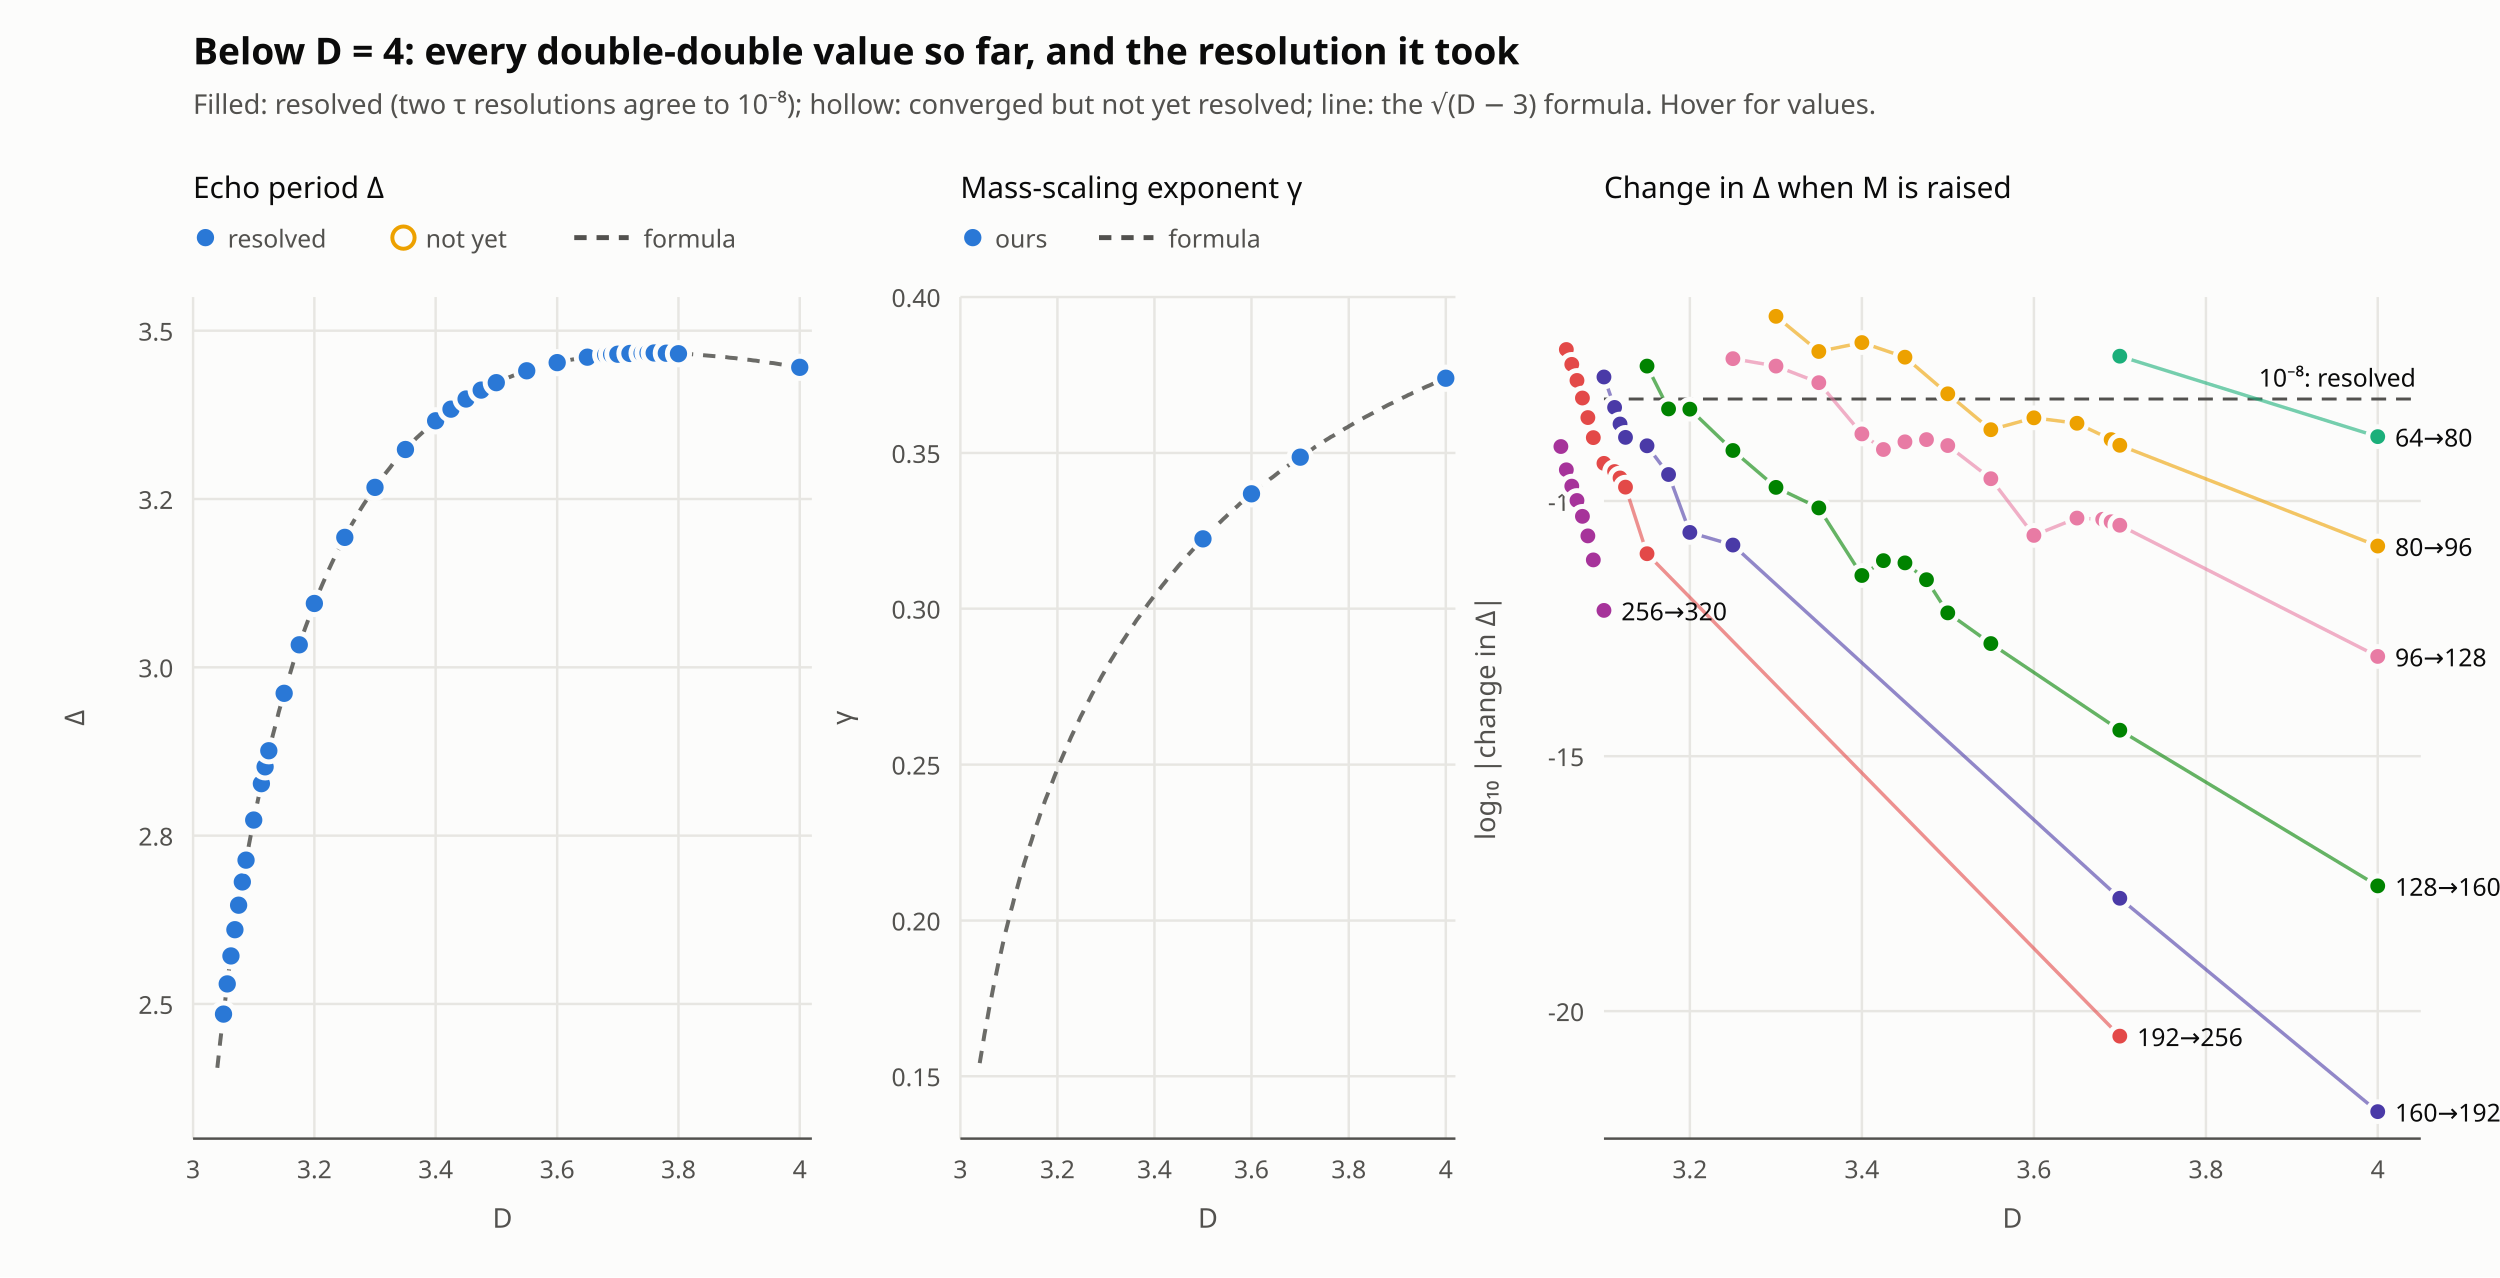
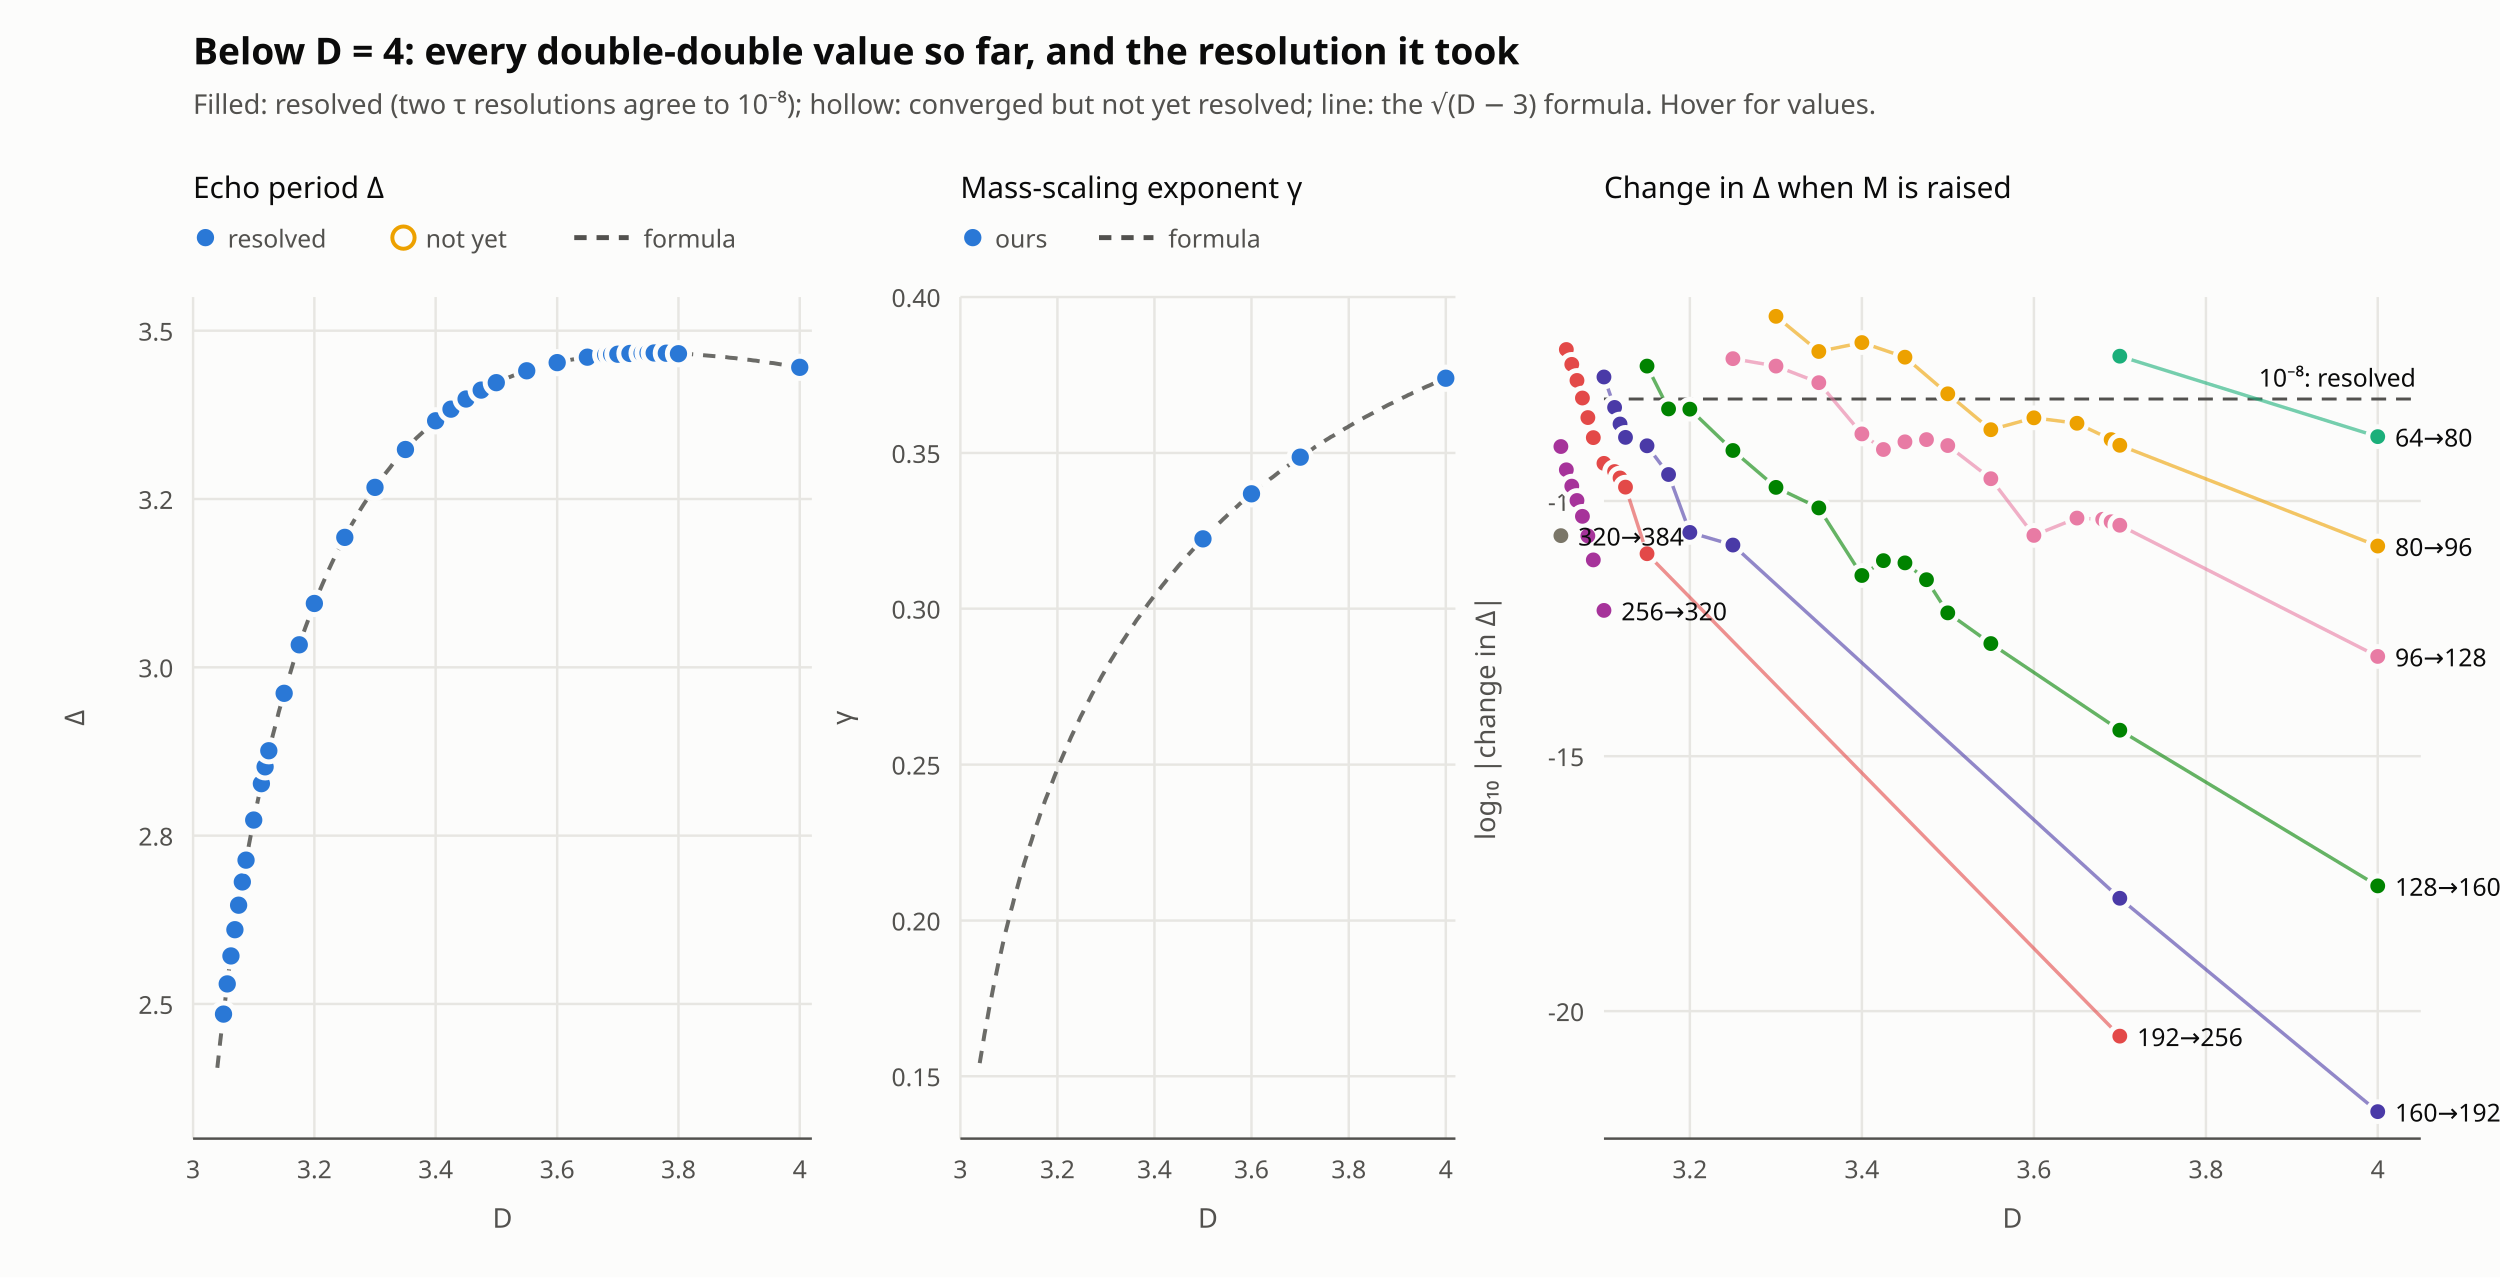
<svg xmlns="http://www.w3.org/2000/svg" width="1010" height="516" viewBox="0 0 1010 516" font-family="system-ui, sans-serif">
  <style>@media (prefers-color-scheme: dark){[fill="#fcfcfb"]{fill:#201f1d}[stroke="#fcfcfb"]{stroke:#201f1d}[fill="#0b0b0b"]{fill:#e8e6e3}[stroke="#0b0b0b"]{stroke:#e8e6e3}[fill="#52514e"]{fill:#a8a49d}[stroke="#52514e"]{stroke:#a8a49d}[fill="#e7e6e2"]{fill:#343230}[stroke="#e7e6e2"]{stroke:#343230}[fill="#efeeea"]{fill:#2a2927}[stroke="#efeeea"]{stroke:#2a2927}[fill="#eb6834"]{fill:#dd5c26}[stroke="#eb6834"]{stroke:#dd5c26}[fill="#7a7668"]{fill:#948e82}[stroke="#7a7668"]{stroke:#948e82}}</style>
  <rect width="1010" height="516" fill="#fcfcfb" />
  <text x="78.0" y="26.0" font-size="15" fill="#0b0b0b" text-anchor="start" font-weight="bold">Below D = 4: every double-double value so far, and the resolution it took</text>
  <text x="78.0" y="46.0" font-size="11" fill="#52514e" text-anchor="start" font-weight="normal">Filled: resolved (two τ resolutions agree to 10⁻⁸); hollow: converged but not yet resolved; line: the √(D − 3) formula. Hover for values.</text>
  <text x="78.0" y="80.0" font-size="12" fill="#0b0b0b" text-anchor="start" font-weight="normal">Echo period Δ</text>
  <line x1="78.0" y1="405.6" x2="328.0" y2="405.6" stroke="#e7e6e2" stroke-width="1" />
  <text x="70.0" y="409.6" font-size="10" fill="#52514e" text-anchor="end" font-weight="normal">2.5</text>
  <line x1="78.0" y1="337.6" x2="328.0" y2="337.6" stroke="#e7e6e2" stroke-width="1" />
  <text x="70.0" y="341.6" font-size="10" fill="#52514e" text-anchor="end" font-weight="normal">2.8</text>
  <line x1="78.0" y1="269.6" x2="328.0" y2="269.6" stroke="#e7e6e2" stroke-width="1" />
  <text x="70.0" y="273.6" font-size="10" fill="#52514e" text-anchor="end" font-weight="normal">3.0</text>
  <line x1="78.0" y1="201.6" x2="328.0" y2="201.6" stroke="#e7e6e2" stroke-width="1" />
  <text x="70.0" y="205.6" font-size="10" fill="#52514e" text-anchor="end" font-weight="normal">3.2</text>
  <line x1="78.0" y1="133.6" x2="328.0" y2="133.6" stroke="#e7e6e2" stroke-width="1" />
  <text x="70.0" y="137.6" font-size="10" fill="#52514e" text-anchor="end" font-weight="normal">3.5</text>
  <line x1="78.0" y1="120.0" x2="78.0" y2="460.0" stroke="#e7e6e2" stroke-width="1" />
  <text x="78.0" y="476.0" font-size="10" fill="#52514e" text-anchor="middle" font-weight="normal">3</text>
  <line x1="127.0" y1="120.0" x2="127.0" y2="460.0" stroke="#e7e6e2" stroke-width="1" />
  <text x="127.0" y="476.0" font-size="10" fill="#52514e" text-anchor="middle" font-weight="normal">3.2</text>
  <line x1="176.0" y1="120.0" x2="176.0" y2="460.0" stroke="#e7e6e2" stroke-width="1" />
  <text x="176.0" y="476.0" font-size="10" fill="#52514e" text-anchor="middle" font-weight="normal">3.4</text>
  <line x1="225.1" y1="120.0" x2="225.1" y2="460.0" stroke="#e7e6e2" stroke-width="1" />
  <text x="225.1" y="476.0" font-size="10" fill="#52514e" text-anchor="middle" font-weight="normal">3.6</text>
  <line x1="274.1" y1="120.0" x2="274.1" y2="460.0" stroke="#e7e6e2" stroke-width="1" />
  <text x="274.1" y="476.0" font-size="10" fill="#52514e" text-anchor="middle" font-weight="normal">3.8</text>
  <line x1="323.1" y1="120.0" x2="323.1" y2="460.0" stroke="#e7e6e2" stroke-width="1" />
  <text x="323.1" y="476.0" font-size="10" fill="#52514e" text-anchor="middle" font-weight="normal">4</text>
  <line x1="78.0" y1="460.0" x2="328.0" y2="460.0" stroke="#52514e" stroke-width="1" />
  <text x="203.0" y="496.0" font-size="11" fill="#52514e" text-anchor="middle" font-weight="normal">D</text>
  <text x="34.0" y="290.0" font-size="11" fill="#52514e" text-anchor="middle" transform="rotate(-90 34.0 290.0)">Δ</text>
  <path d="M87.8,431.4 L89.0,420.5 L90.2,410.4 L91.4,400.9 L92.5,391.9 L93.7,383.4 L94.9,375.3 L96.1,367.6 L97.3,360.2 L98.4,353.2 L99.6,346.5 L100.8,340.1 L102.0,333.9 L103.2,328.0 L104.4,322.3 L105.5,316.8 L106.7,311.5 L107.9,306.4 L109.1,301.5 L110.3,296.7 L111.5,292.2 L112.6,287.7 L113.8,283.5 L115.0,279.3 L116.2,275.3 L117.4,271.4 L118.5,267.7 L119.7,264.0 L120.9,260.5 L122.1,257.1 L123.3,253.7 L124.5,250.5 L125.6,247.4 L126.8,244.3 L128.0,241.4 L129.2,238.5 L130.4,235.7 L131.6,233.0 L132.7,230.4 L133.9,227.8 L135.1,225.3 L136.3,222.9 L137.5,220.5 L138.6,218.3 L139.8,216.0 L141.0,213.9 L142.2,211.7 L143.4,209.7 L144.6,207.7 L145.7,205.7 L146.9,203.8 L148.1,202.0 L149.3,200.2 L150.5,198.4 L151.7,196.7 L152.8,195.1 L154.0,193.5 L155.2,191.9 L156.4,190.4 L157.6,188.9 L158.7,187.4 L159.9,186.0 L161.1,184.6 L162.3,183.3 L163.5,182.0 L164.7,180.7 L165.8,179.4 L167.0,178.2 L168.2,177.0 L169.4,175.9 L170.6,174.8 L171.8,173.7 L172.9,172.6 L174.1,171.6 L175.3,170.6 L176.5,169.6 L177.7,168.7 L178.8,167.7 L180.0,166.8 L181.2,166.0 L182.4,165.1 L183.6,164.3 L184.8,163.5 L185.9,162.7 L187.1,161.9 L188.3,161.2 L189.5,160.4 L190.7,159.7 L191.9,159.1 L193.0,158.4 L194.2,157.7 L195.4,157.1 L196.6,156.5 L197.8,155.9 L198.9,155.3 L200.1,154.8 L201.3,154.3 L202.5,153.7 L203.7,153.2 L204.9,152.7 L206.0,152.3 L207.2,151.8 L208.4,151.3 L209.6,150.9 L210.8,150.5 L212.0,150.1 L213.1,149.7 L214.3,149.3 L215.5,149.0 L216.7,148.6 L217.9,148.3 L219.0,147.9 L220.2,147.6 L221.4,147.3 L222.6,147.0 L223.8,146.8 L225.0,146.5 L226.1,146.2 L227.3,146.0 L228.5,145.7 L229.7,145.5 L230.9,145.3 L232.1,145.1 L233.2,144.9 L234.4,144.7 L235.6,144.5 L236.8,144.4 L238.0,144.2 L239.1,144.0 L240.3,143.9 L241.5,143.8 L242.7,143.6 L243.9,143.5 L245.1,143.4 L246.2,143.3 L247.4,143.2 L248.6,143.1 L249.8,143.1 L251.0,143.0 L252.2,142.9 L253.3,142.9 L254.5,142.8 L255.7,142.8 L256.9,142.7 L258.1,142.7 L259.2,142.7 L260.4,142.7 L261.6,142.6 L262.8,142.6 L264.0,142.6 L265.2,142.6 L266.3,142.7 L267.5,142.7 L268.7,142.7 L269.9,142.7 L271.1,142.8 L272.3,142.8 L273.4,142.8 L274.6,142.9 L275.8,143.0 L277.0,143.0 L278.2,143.1 L279.3,143.1 L280.5,143.2 L281.7,143.3 L282.9,143.4 L284.1,143.5 L285.3,143.6 L286.4,143.7 L287.6,143.8 L288.8,143.9 L290.0,144.0 L291.2,144.1 L292.4,144.2 L293.5,144.3 L294.7,144.5 L295.9,144.6 L297.1,144.7 L298.3,144.9 L299.5,145.0 L300.6,145.1 L301.8,145.3 L303.0,145.4 L304.2,145.6 L305.4,145.7 L306.5,145.9 L307.7,146.1 L308.9,146.2 L310.1,146.4 L311.3,146.6 L312.5,146.7 L313.6,146.9 L314.8,147.1 L316.0,147.3 L317.2,147.5 L318.4,147.7 L319.6,147.8 L320.7,148.0 L321.9,148.2 L323.1,148.4" fill="none" stroke="#52514e" stroke-width="1.6" stroke-opacity="0.85" stroke-linejoin="round" stroke-dasharray="5 4" />
  <g>
    <circle cx="90.3" cy="409.7" r="4.5" fill="#2a78d6" stroke="#fcfcfb" stroke-width="2" />
  </g>
  <g>
    <circle cx="91.8" cy="397.5" r="4.5" fill="#2a78d6" stroke="#fcfcfb" stroke-width="2" />
  </g>
  <g>
    <circle cx="93.3" cy="386.2" r="4.5" fill="#2a78d6" stroke="#fcfcfb" stroke-width="2" />
  </g>
  <g>
    <circle cx="94.9" cy="375.6" r="4.5" fill="#2a78d6" stroke="#fcfcfb" stroke-width="2" />
  </g>
  <g>
    <circle cx="96.4" cy="365.7" r="4.5" fill="#2a78d6" stroke="#fcfcfb" stroke-width="2" />
  </g>
  <g>
    <circle cx="97.9" cy="356.3" r="4.5" fill="#2a78d6" stroke="#fcfcfb" stroke-width="2" />
  </g>
  <g>
    <circle cx="99.4" cy="347.5" r="4.5" fill="#2a78d6" stroke="#fcfcfb" stroke-width="2" />
  </g>
  <g>
    <circle cx="102.5" cy="331.3" r="4.5" fill="#2a78d6" stroke="#fcfcfb" stroke-width="2" />
  </g>
  <g>
    <circle cx="105.6" cy="316.6" r="4.5" fill="#2a78d6" stroke="#fcfcfb" stroke-width="2" />
  </g>
  <g>
    <circle cx="107.1" cy="309.8" r="4.5" fill="#2a78d6" stroke="#fcfcfb" stroke-width="2" />
  </g>
  <g>
    <circle cx="108.6" cy="303.3" r="4.5" fill="#2a78d6" stroke="#fcfcfb" stroke-width="2" />
  </g>
  <g>
    <circle cx="114.8" cy="280.1" r="4.5" fill="#2a78d6" stroke="#fcfcfb" stroke-width="2" />
  </g>
  <g>
    <circle cx="120.9" cy="260.5" r="4.5" fill="#2a78d6" stroke="#fcfcfb" stroke-width="2" />
  </g>
  <g>
    <circle cx="127.0" cy="243.8" r="4.5" fill="#2a78d6" stroke="#fcfcfb" stroke-width="2" />
  </g>
  <g>
    <circle cx="139.3" cy="217.1" r="4.5" fill="#2a78d6" stroke="#fcfcfb" stroke-width="2" />
  </g>
  <g>
    <circle cx="151.5" cy="196.9" r="4.5" fill="#2a78d6" stroke="#fcfcfb" stroke-width="2" />
  </g>
  <g>
    <circle cx="163.8" cy="181.6" r="4.5" fill="#2a78d6" stroke="#fcfcfb" stroke-width="2" />
  </g>
  <g>
    <circle cx="176.0" cy="170.0" r="4.5" fill="#2a78d6" stroke="#fcfcfb" stroke-width="2" />
  </g>
  <g>
    <circle cx="182.2" cy="165.3" r="4.5" fill="#2a78d6" stroke="#fcfcfb" stroke-width="2" />
  </g>
  <g>
    <circle cx="188.3" cy="161.2" r="4.5" fill="#2a78d6" stroke="#fcfcfb" stroke-width="2" />
  </g>
  <g>
    <circle cx="194.4" cy="157.6" r="4.5" fill="#2a78d6" stroke="#fcfcfb" stroke-width="2" />
  </g>
  <g>
    <circle cx="200.5" cy="154.6" r="4.5" fill="#2a78d6" stroke="#fcfcfb" stroke-width="2" />
  </g>
  <g>
    <circle cx="212.8" cy="149.8" r="4.5" fill="#2a78d6" stroke="#fcfcfb" stroke-width="2" />
  </g>
  <g>
    <circle cx="225.1" cy="146.5" r="4.5" fill="#2a78d6" stroke="#fcfcfb" stroke-width="2" />
  </g>
  <g>
    <circle cx="237.3" cy="144.3" r="4.5" fill="#2a78d6" stroke="#fcfcfb" stroke-width="2" />
  </g>
  <g>
    <circle cx="244.7" cy="143.4" r="4.5" fill="#2a78d6" stroke="#fcfcfb" stroke-width="2" />
  </g>
  <g>
    <circle cx="247.1" cy="143.2" r="4.5" fill="#2a78d6" stroke="#fcfcfb" stroke-width="2" />
  </g>
  <g>
    <circle cx="249.6" cy="143.1" r="4.5" fill="#2a78d6" stroke="#fcfcfb" stroke-width="2" />
  </g>
  <g>
    <circle cx="254.5" cy="142.8" r="4.5" fill="#2a78d6" stroke="#fcfcfb" stroke-width="2" />
  </g>
  <g>
    <circle cx="259.4" cy="142.7" r="4.5" fill="#2a78d6" stroke="#fcfcfb" stroke-width="2" />
  </g>
  <g>
    <circle cx="261.8" cy="142.6" r="4.5" fill="#2a78d6" stroke="#fcfcfb" stroke-width="2" />
  </g>
  <g>
    <circle cx="264.3" cy="142.6" r="4.5" fill="#2a78d6" stroke="#fcfcfb" stroke-width="2" />
  </g>
  <g>
    <circle cx="269.2" cy="142.7" r="4.5" fill="#2a78d6" stroke="#fcfcfb" stroke-width="2" />
  </g>
  <g>
    <circle cx="274.1" cy="142.9" r="4.5" fill="#2a78d6" stroke="#fcfcfb" stroke-width="2" />
  </g>
  <g>
    <circle cx="323.1" cy="148.4" r="4.5" fill="#2a78d6" stroke="#fcfcfb" stroke-width="2" />
  </g>
  <g>
    <circle cx="83.0" cy="96.0" r="4.5" fill="#2a78d6" stroke="#fcfcfb" stroke-width="2" />
  </g>
  <text x="92.0" y="100.0" font-size="10" fill="#52514e" text-anchor="start" font-weight="normal">resolved</text>
  <g>
    <circle cx="163.0" cy="96.0" r="4.5" fill="#fcfcfb" stroke="#eda100" stroke-width="1.6" />
  </g>
  <text x="172.0" y="100.0" font-size="10" fill="#52514e" text-anchor="start" font-weight="normal">not yet</text>
  <line x1="232.0" y1="96.0" x2="254.0" y2="96.0" stroke="#52514e" stroke-width="2" stroke-dasharray="5 4" />
  <text x="260.0" y="100.0" font-size="10" fill="#52514e" text-anchor="start" font-weight="normal">formula</text>
  <text x="388.0" y="80.0" font-size="12" fill="#0b0b0b" text-anchor="start" font-weight="normal">Mass-scaling exponent γ</text>
  <line x1="388.0" y1="434.8" x2="588.0" y2="434.8" stroke="#e7e6e2" stroke-width="1" />
  <text x="380.0" y="438.8" font-size="10" fill="#52514e" text-anchor="end" font-weight="normal">0.15</text>
  <line x1="388.0" y1="371.9" x2="588.0" y2="371.9" stroke="#e7e6e2" stroke-width="1" />
  <text x="380.0" y="375.9" font-size="10" fill="#52514e" text-anchor="end" font-weight="normal">0.20</text>
  <line x1="388.0" y1="308.9" x2="588.0" y2="308.9" stroke="#e7e6e2" stroke-width="1" />
  <text x="380.0" y="312.9" font-size="10" fill="#52514e" text-anchor="end" font-weight="normal">0.25</text>
  <line x1="388.0" y1="245.9" x2="588.0" y2="245.9" stroke="#e7e6e2" stroke-width="1" />
  <text x="380.0" y="249.9" font-size="10" fill="#52514e" text-anchor="end" font-weight="normal">0.30</text>
  <line x1="388.0" y1="183.0" x2="588.0" y2="183.0" stroke="#e7e6e2" stroke-width="1" />
  <text x="380.0" y="187.0" font-size="10" fill="#52514e" text-anchor="end" font-weight="normal">0.35</text>
  <line x1="388.0" y1="120.0" x2="588.0" y2="120.0" stroke="#e7e6e2" stroke-width="1" />
  <text x="380.0" y="124.0" font-size="10" fill="#52514e" text-anchor="end" font-weight="normal">0.40</text>
  <line x1="388.0" y1="120.0" x2="388.0" y2="460.0" stroke="#e7e6e2" stroke-width="1" />
  <text x="388.0" y="476.0" font-size="10" fill="#52514e" text-anchor="middle" font-weight="normal">3</text>
  <line x1="427.2" y1="120.0" x2="427.2" y2="460.0" stroke="#e7e6e2" stroke-width="1" />
  <text x="427.2" y="476.0" font-size="10" fill="#52514e" text-anchor="middle" font-weight="normal">3.2</text>
  <line x1="466.4" y1="120.0" x2="466.4" y2="460.0" stroke="#e7e6e2" stroke-width="1" />
  <text x="466.4" y="476.0" font-size="10" fill="#52514e" text-anchor="middle" font-weight="normal">3.4</text>
  <line x1="505.6" y1="120.0" x2="505.6" y2="460.0" stroke="#e7e6e2" stroke-width="1" />
  <text x="505.6" y="476.0" font-size="10" fill="#52514e" text-anchor="middle" font-weight="normal">3.6</text>
  <line x1="544.9" y1="120.0" x2="544.9" y2="460.0" stroke="#e7e6e2" stroke-width="1" />
  <text x="544.9" y="476.0" font-size="10" fill="#52514e" text-anchor="middle" font-weight="normal">3.8</text>
  <line x1="584.1" y1="120.0" x2="584.1" y2="460.0" stroke="#e7e6e2" stroke-width="1" />
  <text x="584.1" y="476.0" font-size="10" fill="#52514e" text-anchor="middle" font-weight="normal">4</text>
  <line x1="388.0" y1="460.0" x2="588.0" y2="460.0" stroke="#52514e" stroke-width="1" />
  <text x="488.0" y="496.0" font-size="11" fill="#52514e" text-anchor="middle" font-weight="normal">D</text>
  <text x="344.0" y="290.0" font-size="11" fill="#52514e" text-anchor="middle" transform="rotate(-90 344.0 290.0)">γ</text>
  <path d="M395.8,429.5 L396.8,423.6 L397.7,418.0 L398.7,412.6 L399.6,407.5 L400.6,402.6 L401.5,397.9 L402.5,393.3 L403.4,388.9 L404.4,384.7 L405.3,380.6 L406.2,376.7 L407.2,372.8 L408.1,369.1 L409.1,365.5 L410.0,361.9 L411.0,358.5 L411.9,355.2 L412.9,351.9 L413.8,348.7 L414.8,345.6 L415.7,342.6 L416.7,339.7 L417.6,336.8 L418.5,334.0 L419.5,331.2 L420.4,328.5 L421.4,325.8 L422.3,323.2 L423.3,320.7 L424.2,318.2 L425.2,315.8 L426.1,313.4 L427.1,311.0 L428.0,308.7 L428.9,306.5 L429.9,304.2 L430.8,302.1 L431.8,299.9 L432.7,297.8 L433.7,295.7 L434.6,293.7 L435.6,291.7 L436.5,289.7 L437.5,287.8 L438.4,285.9 L439.4,284.0 L440.3,282.2 L441.2,280.4 L442.2,278.6 L443.1,276.8 L444.1,275.1 L445.0,273.4 L446.0,271.7 L446.9,270.0 L447.9,268.4 L448.8,266.8 L449.8,265.2 L450.7,263.7 L451.7,262.1 L452.6,260.6 L453.5,259.1 L454.5,257.6 L455.4,256.2 L456.4,254.7 L457.3,253.3 L458.3,251.9 L459.2,250.5 L460.2,249.2 L461.1,247.8 L462.1,246.5 L463.0,245.2 L463.9,243.9 L464.9,242.6 L465.8,241.4 L466.8,240.1 L467.7,238.9 L468.7,237.7 L469.6,236.5 L470.6,235.3 L471.5,234.1 L472.5,233.0 L473.4,231.8 L474.4,230.7 L475.3,229.6 L476.2,228.5 L477.2,227.4 L478.1,226.3 L479.1,225.2 L480.0,224.2 L481.0,223.1 L481.9,222.1 L482.9,221.1 L483.8,220.1 L484.8,219.1 L485.7,218.1 L486.7,217.1 L487.6,216.1 L488.5,215.2 L489.5,214.2 L490.4,213.3 L491.4,212.4 L492.3,211.5 L493.3,210.6 L494.2,209.7 L495.2,208.8 L496.1,207.9 L497.1,207.0 L498.0,206.2 L498.9,205.3 L499.9,204.5 L500.8,203.6 L501.8,202.8 L502.7,202.0 L503.7,201.2 L504.6,200.4 L505.6,199.6 L506.5,198.8 L507.5,198.0 L508.4,197.3 L509.4,196.5 L510.3,195.7 L511.2,195.0 L512.2,194.3 L513.1,193.5 L514.1,192.8 L515.0,192.1 L516.0,191.3 L516.9,190.6 L517.9,189.9 L518.8,189.2 L519.8,188.6 L520.7,187.9 L521.6,187.2 L522.6,186.5 L523.5,185.9 L524.5,185.2 L525.4,184.5 L526.4,183.9 L527.3,183.2 L528.3,182.6 L529.2,182.0 L530.2,181.4 L531.1,180.7 L532.1,180.1 L533.0,179.5 L533.9,178.9 L534.9,178.3 L535.8,177.7 L536.8,177.1 L537.7,176.5 L538.7,176.0 L539.6,175.4 L540.6,174.8 L541.5,174.2 L542.5,173.7 L543.4,173.1 L544.4,172.6 L545.3,172.0 L546.2,171.5 L547.2,170.9 L548.1,170.4 L549.1,169.9 L550.0,169.3 L551.0,168.8 L551.9,168.3 L552.9,167.8 L553.8,167.3 L554.8,166.8 L555.7,166.3 L556.6,165.8 L557.6,165.3 L558.5,164.8 L559.5,164.3 L560.4,163.8 L561.4,163.3 L562.3,162.9 L563.3,162.4 L564.2,161.9 L565.2,161.4 L566.1,161.0 L567.1,160.5 L568.0,160.1 L568.9,159.6 L569.9,159.2 L570.8,158.7 L571.8,158.3 L572.7,157.8 L573.7,157.4 L574.6,157.0 L575.6,156.5 L576.5,156.1 L577.5,155.7 L578.4,155.3 L579.3,154.8 L580.3,154.4 L581.2,154.0 L582.2,153.6 L583.1,153.2 L584.1,152.8" fill="none" stroke="#52514e" stroke-width="1.6" stroke-opacity="0.85" stroke-linejoin="round" stroke-dasharray="5 4" />
  <g>
    <circle cx="486.0" cy="217.7" r="4.5" fill="#2a78d6" stroke="#fcfcfb" stroke-width="2" />
  </g>
  <g>
    <circle cx="505.6" cy="199.5" r="4.5" fill="#2a78d6" stroke="#fcfcfb" stroke-width="2" />
  </g>
  <g>
    <circle cx="525.3" cy="184.7" r="4.5" fill="#2a78d6" stroke="#fcfcfb" stroke-width="2" />
  </g>
  <g>
    <circle cx="584.1" cy="152.8" r="4.5" fill="#2a78d6" stroke="#fcfcfb" stroke-width="2" />
  </g>
  <g>
    <circle cx="393.0" cy="96.0" r="4.5" fill="#2a78d6" stroke="#fcfcfb" stroke-width="2" />
  </g>
  <text x="402.0" y="100.0" font-size="10" fill="#52514e" text-anchor="start" font-weight="normal">ours</text>
  <line x1="444.0" y1="96.0" x2="466.0" y2="96.0" stroke="#52514e" stroke-width="2" stroke-dasharray="5 4" />
  <text x="472.0" y="100.0" font-size="10" fill="#52514e" text-anchor="start" font-weight="normal">formula</text>
  <text x="648.0" y="80.0" font-size="12" fill="#0b0b0b" text-anchor="start" font-weight="normal">Change in Δ when M is raised</text>
  <line x1="648.0" y1="408.5" x2="978.0" y2="408.5" stroke="#e7e6e2" stroke-width="1" />
  <text x="640.0" y="412.5" font-size="10" fill="#52514e" text-anchor="end" font-weight="normal">-20</text>
  <line x1="648.0" y1="305.5" x2="978.0" y2="305.5" stroke="#e7e6e2" stroke-width="1" />
  <text x="640.0" y="309.5" font-size="10" fill="#52514e" text-anchor="end" font-weight="normal">-15</text>
  <line x1="648.0" y1="202.4" x2="978.0" y2="202.4" stroke="#e7e6e2" stroke-width="1" />
  <text x="640.0" y="206.4" font-size="10" fill="#52514e" text-anchor="end" font-weight="normal">-10</text>
  <line x1="682.7" y1="120.0" x2="682.7" y2="460.0" stroke="#e7e6e2" stroke-width="1" />
  <text x="682.7" y="476.0" font-size="10" fill="#52514e" text-anchor="middle" font-weight="normal">3.2</text>
  <line x1="752.2" y1="120.0" x2="752.2" y2="460.0" stroke="#e7e6e2" stroke-width="1" />
  <text x="752.2" y="476.0" font-size="10" fill="#52514e" text-anchor="middle" font-weight="normal">3.4</text>
  <line x1="821.7" y1="120.0" x2="821.7" y2="460.0" stroke="#e7e6e2" stroke-width="1" />
  <text x="821.7" y="476.0" font-size="10" fill="#52514e" text-anchor="middle" font-weight="normal">3.6</text>
  <line x1="891.2" y1="120.0" x2="891.2" y2="460.0" stroke="#e7e6e2" stroke-width="1" />
  <text x="891.2" y="476.0" font-size="10" fill="#52514e" text-anchor="middle" font-weight="normal">3.8</text>
  <line x1="960.6" y1="120.0" x2="960.6" y2="460.0" stroke="#e7e6e2" stroke-width="1" />
  <text x="960.6" y="476.0" font-size="10" fill="#52514e" text-anchor="middle" font-weight="normal">4</text>
  <line x1="648.0" y1="460.0" x2="978.0" y2="460.0" stroke="#52514e" stroke-width="1" />
  <text x="813.0" y="496.0" font-size="11" fill="#52514e" text-anchor="middle" font-weight="normal">D</text>
  <text x="604.0" y="290.0" font-size="11" fill="#52514e" text-anchor="middle" transform="rotate(-90 604.0 290.0)">log₁₀ |change in Δ|</text>
  <line x1="648.0" y1="161.2" x2="978.0" y2="161.2" stroke="#52514e" stroke-width="1.2" stroke-dasharray="6 4" />
  <text x="976.0" y="156.2" font-size="10" fill="#0b0b0b" text-anchor="end" font-weight="normal">10⁻⁸: resolved</text>
  <path d="M856.4,143.9 L960.6,176.4" fill="none" stroke="#1baf7a" stroke-width="1.4" stroke-opacity="0.6" stroke-linejoin="round" />
  <g>
    <circle cx="856.4" cy="143.9" r="4" fill="#1baf7a" stroke="#fcfcfb" stroke-width="2" />
  </g>
  <g>
    <circle cx="960.6" cy="176.4" r="4" fill="#1baf7a" stroke="#fcfcfb" stroke-width="2" />
  </g>
  <text x="967.6" y="180.4" font-size="10" fill="#0b0b0b" text-anchor="start" font-weight="normal">64→80</text>
  <path d="M717.5,127.8 L734.8,142.0 L752.2,138.4 L769.6,144.3 L786.9,159.1 L804.3,173.6 L821.7,168.8 L839.1,171.0 L852.9,177.6 L856.4,179.9 L960.6,220.6" fill="none" stroke="#eda100" stroke-width="1.4" stroke-opacity="0.6" stroke-linejoin="round" />
  <g>
    <circle cx="717.5" cy="127.8" r="4" fill="#eda100" stroke="#fcfcfb" stroke-width="2" />
  </g>
  <g>
    <circle cx="734.8" cy="142.0" r="4" fill="#eda100" stroke="#fcfcfb" stroke-width="2" />
  </g>
  <g>
    <circle cx="752.2" cy="138.4" r="4" fill="#eda100" stroke="#fcfcfb" stroke-width="2" />
  </g>
  <g>
    <circle cx="769.6" cy="144.3" r="4" fill="#eda100" stroke="#fcfcfb" stroke-width="2" />
  </g>
  <g>
    <circle cx="786.9" cy="159.1" r="4" fill="#eda100" stroke="#fcfcfb" stroke-width="2" />
  </g>
  <g>
    <circle cx="804.3" cy="173.6" r="4" fill="#eda100" stroke="#fcfcfb" stroke-width="2" />
  </g>
  <g>
    <circle cx="821.7" cy="168.8" r="4" fill="#eda100" stroke="#fcfcfb" stroke-width="2" />
  </g>
  <g>
    <circle cx="839.1" cy="171.0" r="4" fill="#eda100" stroke="#fcfcfb" stroke-width="2" />
  </g>
  <g>
    <circle cx="852.9" cy="177.6" r="4" fill="#eda100" stroke="#fcfcfb" stroke-width="2" />
  </g>
  <g>
    <circle cx="856.4" cy="179.9" r="4" fill="#eda100" stroke="#fcfcfb" stroke-width="2" />
  </g>
  <g>
    <circle cx="960.6" cy="220.6" r="4" fill="#eda100" stroke="#fcfcfb" stroke-width="2" />
  </g>
  <text x="967.6" y="224.6" font-size="10" fill="#0b0b0b" text-anchor="start" font-weight="normal">80→96</text>
  <path d="M700.1,144.9 L717.5,147.9 L734.8,154.6 L752.2,175.3 L760.9,181.6 L769.6,178.5 L778.3,177.6 L786.9,180.0 L804.3,193.4 L821.7,216.3 L839.1,209.3 L849.5,209.8 L852.9,210.8 L856.4,212.2 L960.6,265.2" fill="none" stroke="#e87ba4" stroke-width="1.4" stroke-opacity="0.6" stroke-linejoin="round" />
  <g>
    <circle cx="700.1" cy="144.9" r="4" fill="#e87ba4" stroke="#fcfcfb" stroke-width="2" />
  </g>
  <g>
    <circle cx="717.5" cy="147.9" r="4" fill="#e87ba4" stroke="#fcfcfb" stroke-width="2" />
  </g>
  <g>
    <circle cx="734.8" cy="154.6" r="4" fill="#e87ba4" stroke="#fcfcfb" stroke-width="2" />
  </g>
  <g>
    <circle cx="752.2" cy="175.3" r="4" fill="#e87ba4" stroke="#fcfcfb" stroke-width="2" />
  </g>
  <g>
    <circle cx="760.9" cy="181.6" r="4" fill="#e87ba4" stroke="#fcfcfb" stroke-width="2" />
  </g>
  <g>
    <circle cx="769.6" cy="178.5" r="4" fill="#e87ba4" stroke="#fcfcfb" stroke-width="2" />
  </g>
  <g>
    <circle cx="778.3" cy="177.6" r="4" fill="#e87ba4" stroke="#fcfcfb" stroke-width="2" />
  </g>
  <g>
    <circle cx="786.9" cy="180.0" r="4" fill="#e87ba4" stroke="#fcfcfb" stroke-width="2" />
  </g>
  <g>
    <circle cx="804.3" cy="193.4" r="4" fill="#e87ba4" stroke="#fcfcfb" stroke-width="2" />
  </g>
  <g>
    <circle cx="821.7" cy="216.3" r="4" fill="#e87ba4" stroke="#fcfcfb" stroke-width="2" />
  </g>
  <g>
    <circle cx="839.1" cy="209.3" r="4" fill="#e87ba4" stroke="#fcfcfb" stroke-width="2" />
  </g>
  <g>
    <circle cx="849.5" cy="209.8" r="4" fill="#e87ba4" stroke="#fcfcfb" stroke-width="2" />
  </g>
  <g>
    <circle cx="852.9" cy="210.8" r="4" fill="#e87ba4" stroke="#fcfcfb" stroke-width="2" />
  </g>
  <g>
    <circle cx="856.4" cy="212.2" r="4" fill="#e87ba4" stroke="#fcfcfb" stroke-width="2" />
  </g>
  <g>
    <circle cx="960.6" cy="265.2" r="4" fill="#e87ba4" stroke="#fcfcfb" stroke-width="2" />
  </g>
  <text x="967.6" y="269.2" font-size="10" fill="#0b0b0b" text-anchor="start" font-weight="normal">96→128</text>
  <path d="M665.4,147.9 L674.1,165.2 L682.7,165.3 L700.1,182.0 L717.5,196.9 L734.8,205.2 L752.2,232.5 L760.9,226.5 L769.6,227.4 L778.3,234.2 L786.9,247.6 L804.3,260.0 L856.4,295.0 L960.6,357.9" fill="none" stroke="#008300" stroke-width="1.4" stroke-opacity="0.6" stroke-linejoin="round" />
  <g>
    <circle cx="665.4" cy="147.9" r="4" fill="#008300" stroke="#fcfcfb" stroke-width="2" />
  </g>
  <g>
    <circle cx="674.1" cy="165.2" r="4" fill="#008300" stroke="#fcfcfb" stroke-width="2" />
  </g>
  <g>
    <circle cx="682.7" cy="165.3" r="4" fill="#008300" stroke="#fcfcfb" stroke-width="2" />
  </g>
  <g>
    <circle cx="700.1" cy="182.0" r="4" fill="#008300" stroke="#fcfcfb" stroke-width="2" />
  </g>
  <g>
    <circle cx="717.5" cy="196.9" r="4" fill="#008300" stroke="#fcfcfb" stroke-width="2" />
  </g>
  <g>
    <circle cx="734.8" cy="205.2" r="4" fill="#008300" stroke="#fcfcfb" stroke-width="2" />
  </g>
  <g>
    <circle cx="752.2" cy="232.5" r="4" fill="#008300" stroke="#fcfcfb" stroke-width="2" />
  </g>
  <g>
    <circle cx="760.9" cy="226.5" r="4" fill="#008300" stroke="#fcfcfb" stroke-width="2" />
  </g>
  <g>
    <circle cx="769.6" cy="227.4" r="4" fill="#008300" stroke="#fcfcfb" stroke-width="2" />
  </g>
  <g>
    <circle cx="778.3" cy="234.2" r="4" fill="#008300" stroke="#fcfcfb" stroke-width="2" />
  </g>
  <g>
    <circle cx="786.9" cy="247.6" r="4" fill="#008300" stroke="#fcfcfb" stroke-width="2" />
  </g>
  <g>
    <circle cx="804.3" cy="260.0" r="4" fill="#008300" stroke="#fcfcfb" stroke-width="2" />
  </g>
  <g>
    <circle cx="856.4" cy="295.0" r="4" fill="#008300" stroke="#fcfcfb" stroke-width="2" />
  </g>
  <g>
    <circle cx="960.6" cy="357.9" r="4" fill="#008300" stroke="#fcfcfb" stroke-width="2" />
  </g>
  <text x="967.6" y="361.9" font-size="10" fill="#0b0b0b" text-anchor="start" font-weight="normal">128→160</text>
  <path d="M648.0,152.3 L652.3,164.6 L654.5,171.3 L656.7,176.7 L665.4,180.1 L674.1,191.7 L682.7,215.1 L700.1,220.2 L856.4,362.9 L960.6,449.1" fill="none" stroke="#4a3aa7" stroke-width="1.4" stroke-opacity="0.6" stroke-linejoin="round" />
  <g>
    <circle cx="648.0" cy="152.3" r="4" fill="#4a3aa7" stroke="#fcfcfb" stroke-width="2" />
  </g>
  <g>
    <circle cx="652.3" cy="164.6" r="4" fill="#4a3aa7" stroke="#fcfcfb" stroke-width="2" />
  </g>
  <g>
    <circle cx="654.5" cy="171.3" r="4" fill="#4a3aa7" stroke="#fcfcfb" stroke-width="2" />
  </g>
  <g>
    <circle cx="656.7" cy="176.7" r="4" fill="#4a3aa7" stroke="#fcfcfb" stroke-width="2" />
  </g>
  <g>
    <circle cx="665.4" cy="180.1" r="4" fill="#4a3aa7" stroke="#fcfcfb" stroke-width="2" />
  </g>
  <g>
    <circle cx="674.1" cy="191.7" r="4" fill="#4a3aa7" stroke="#fcfcfb" stroke-width="2" />
  </g>
  <g>
    <circle cx="682.7" cy="215.1" r="4" fill="#4a3aa7" stroke="#fcfcfb" stroke-width="2" />
  </g>
  <g>
    <circle cx="700.1" cy="220.2" r="4" fill="#4a3aa7" stroke="#fcfcfb" stroke-width="2" />
  </g>
  <g>
    <circle cx="856.4" cy="362.9" r="4" fill="#4a3aa7" stroke="#fcfcfb" stroke-width="2" />
  </g>
  <g>
    <circle cx="960.6" cy="449.1" r="4" fill="#4a3aa7" stroke="#fcfcfb" stroke-width="2" />
  </g>
  <text x="967.6" y="453.1" font-size="10" fill="#0b0b0b" text-anchor="start" font-weight="normal">160→192</text>
  <path d="M648.0,187.2 L652.3,190.5 L654.5,193.1 L656.7,196.8 L665.4,223.7 L856.4,418.6" fill="none" stroke="#e34948" stroke-width="1.4" stroke-opacity="0.6" stroke-linejoin="round" />
  <g>
    <circle cx="632.8" cy="141.2" r="4" fill="#e34948" stroke="#fcfcfb" stroke-width="2" />
  </g>
  <g>
    <circle cx="635.0" cy="147.2" r="4" fill="#e34948" stroke="#fcfcfb" stroke-width="2" />
  </g>
  <g>
    <circle cx="637.1" cy="153.7" r="4" fill="#e34948" stroke="#fcfcfb" stroke-width="2" />
  </g>
  <g>
    <circle cx="639.3" cy="160.8" r="4" fill="#e34948" stroke="#fcfcfb" stroke-width="2" />
  </g>
  <g>
    <circle cx="641.5" cy="168.7" r="4" fill="#e34948" stroke="#fcfcfb" stroke-width="2" />
  </g>
  <g>
    <circle cx="643.7" cy="176.8" r="4" fill="#e34948" stroke="#fcfcfb" stroke-width="2" />
  </g>
  <g>
    <circle cx="648.0" cy="187.2" r="4" fill="#e34948" stroke="#fcfcfb" stroke-width="2" />
  </g>
  <g>
    <circle cx="652.3" cy="190.5" r="4" fill="#e34948" stroke="#fcfcfb" stroke-width="2" />
  </g>
  <g>
    <circle cx="654.5" cy="193.1" r="4" fill="#e34948" stroke="#fcfcfb" stroke-width="2" />
  </g>
  <g>
    <circle cx="656.7" cy="196.8" r="4" fill="#e34948" stroke="#fcfcfb" stroke-width="2" />
  </g>
  <g>
    <circle cx="665.4" cy="223.7" r="4" fill="#e34948" stroke="#fcfcfb" stroke-width="2" />
  </g>
  <g>
    <circle cx="856.4" cy="418.6" r="4" fill="#e34948" stroke="#fcfcfb" stroke-width="2" />
  </g>
  <text x="863.4" y="422.6" font-size="10" fill="#0b0b0b" text-anchor="start" font-weight="normal">192→256</text>
  <g>
    <circle cx="630.6" cy="180.4" r="4" fill="#a6339a" stroke="#fcfcfb" stroke-width="2" />
  </g>
  <g>
    <circle cx="632.8" cy="189.8" r="4" fill="#a6339a" stroke="#fcfcfb" stroke-width="2" />
  </g>
  <g>
    <circle cx="635.0" cy="196.4" r="4" fill="#a6339a" stroke="#fcfcfb" stroke-width="2" />
  </g>
  <g>
    <circle cx="637.1" cy="202.2" r="4" fill="#a6339a" stroke="#fcfcfb" stroke-width="2" />
  </g>
  <g>
    <circle cx="639.3" cy="208.6" r="4" fill="#a6339a" stroke="#fcfcfb" stroke-width="2" />
  </g>
  <g>
    <circle cx="641.5" cy="216.5" r="4" fill="#a6339a" stroke="#fcfcfb" stroke-width="2" />
  </g>
  <g>
    <circle cx="643.7" cy="226.2" r="4" fill="#a6339a" stroke="#fcfcfb" stroke-width="2" />
  </g>
  <g>
    <circle cx="648.0" cy="246.6" r="4" fill="#a6339a" stroke="#fcfcfb" stroke-width="2" />
  </g>
  <text x="655.0" y="250.6" font-size="10" fill="#0b0b0b" text-anchor="start" font-weight="normal">256→320</text>
+   <g>
+     <circle cx="630.6" cy="216.4" r="4" fill="#7a7668" stroke="#fcfcfb" stroke-width="2" />
+   </g>
+   <text x="637.6" y="220.4" font-size="10" fill="#0b0b0b" text-anchor="start" font-weight="normal">320→384</text>
</svg>
